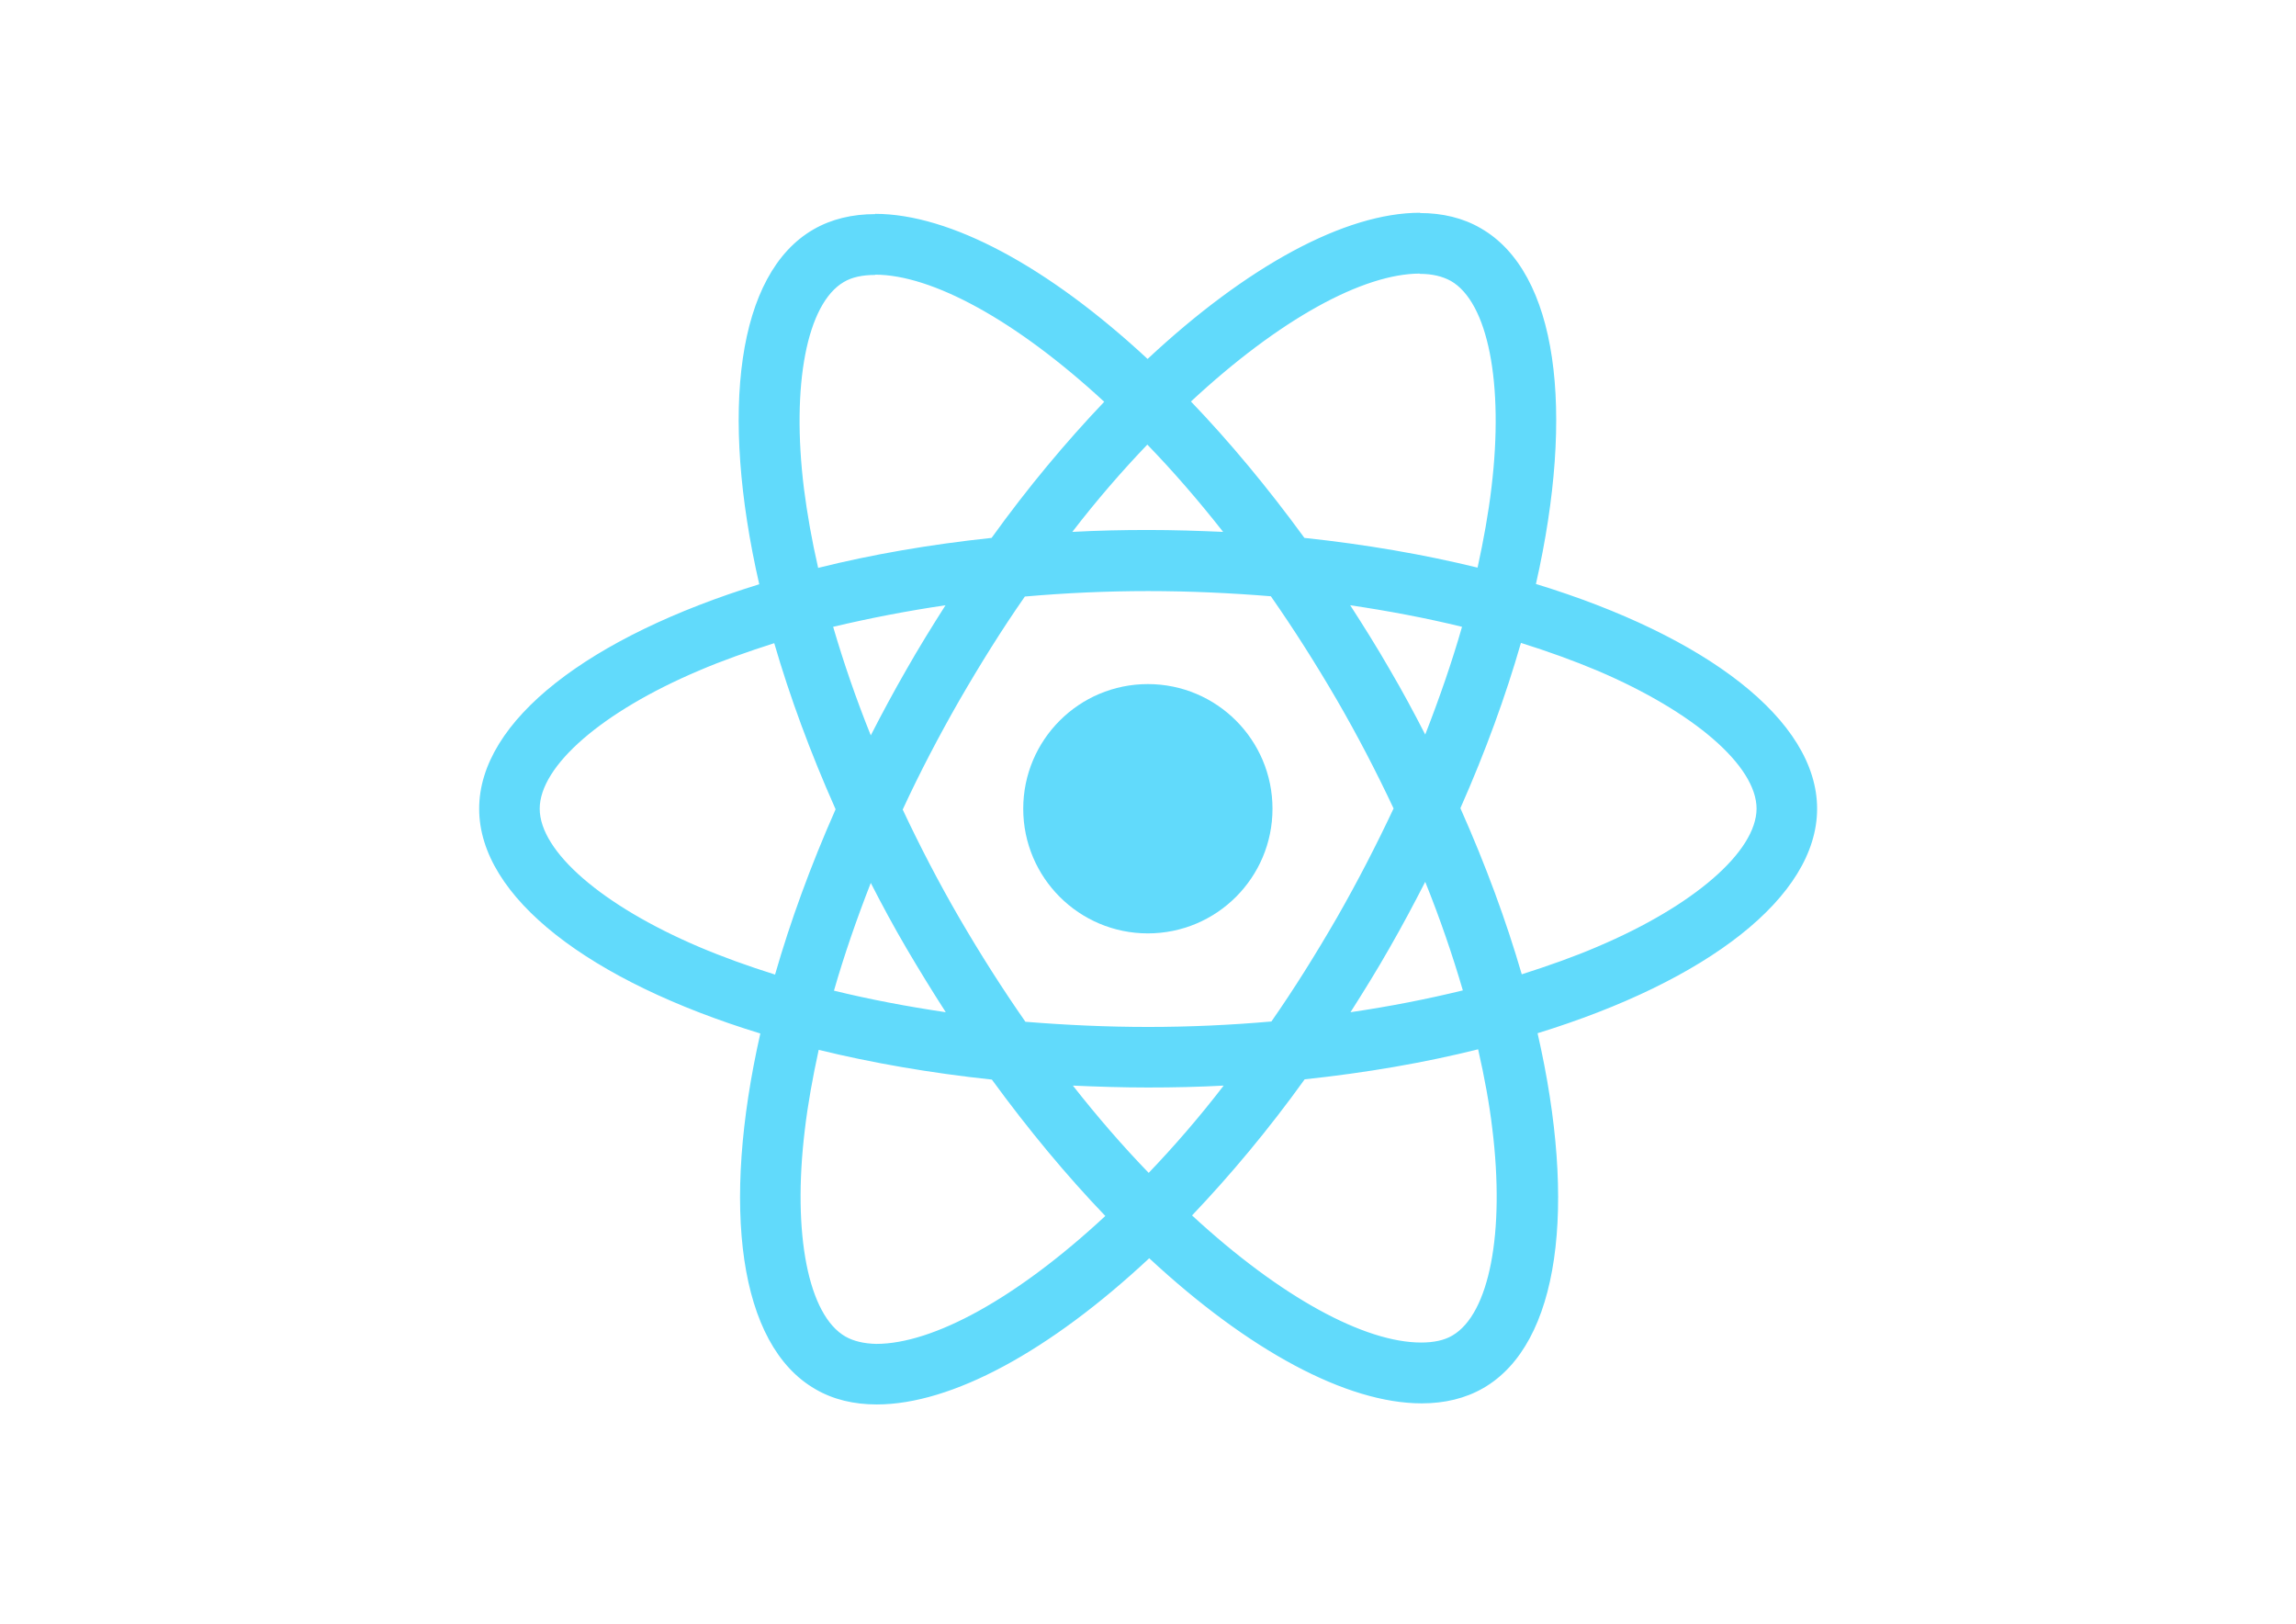
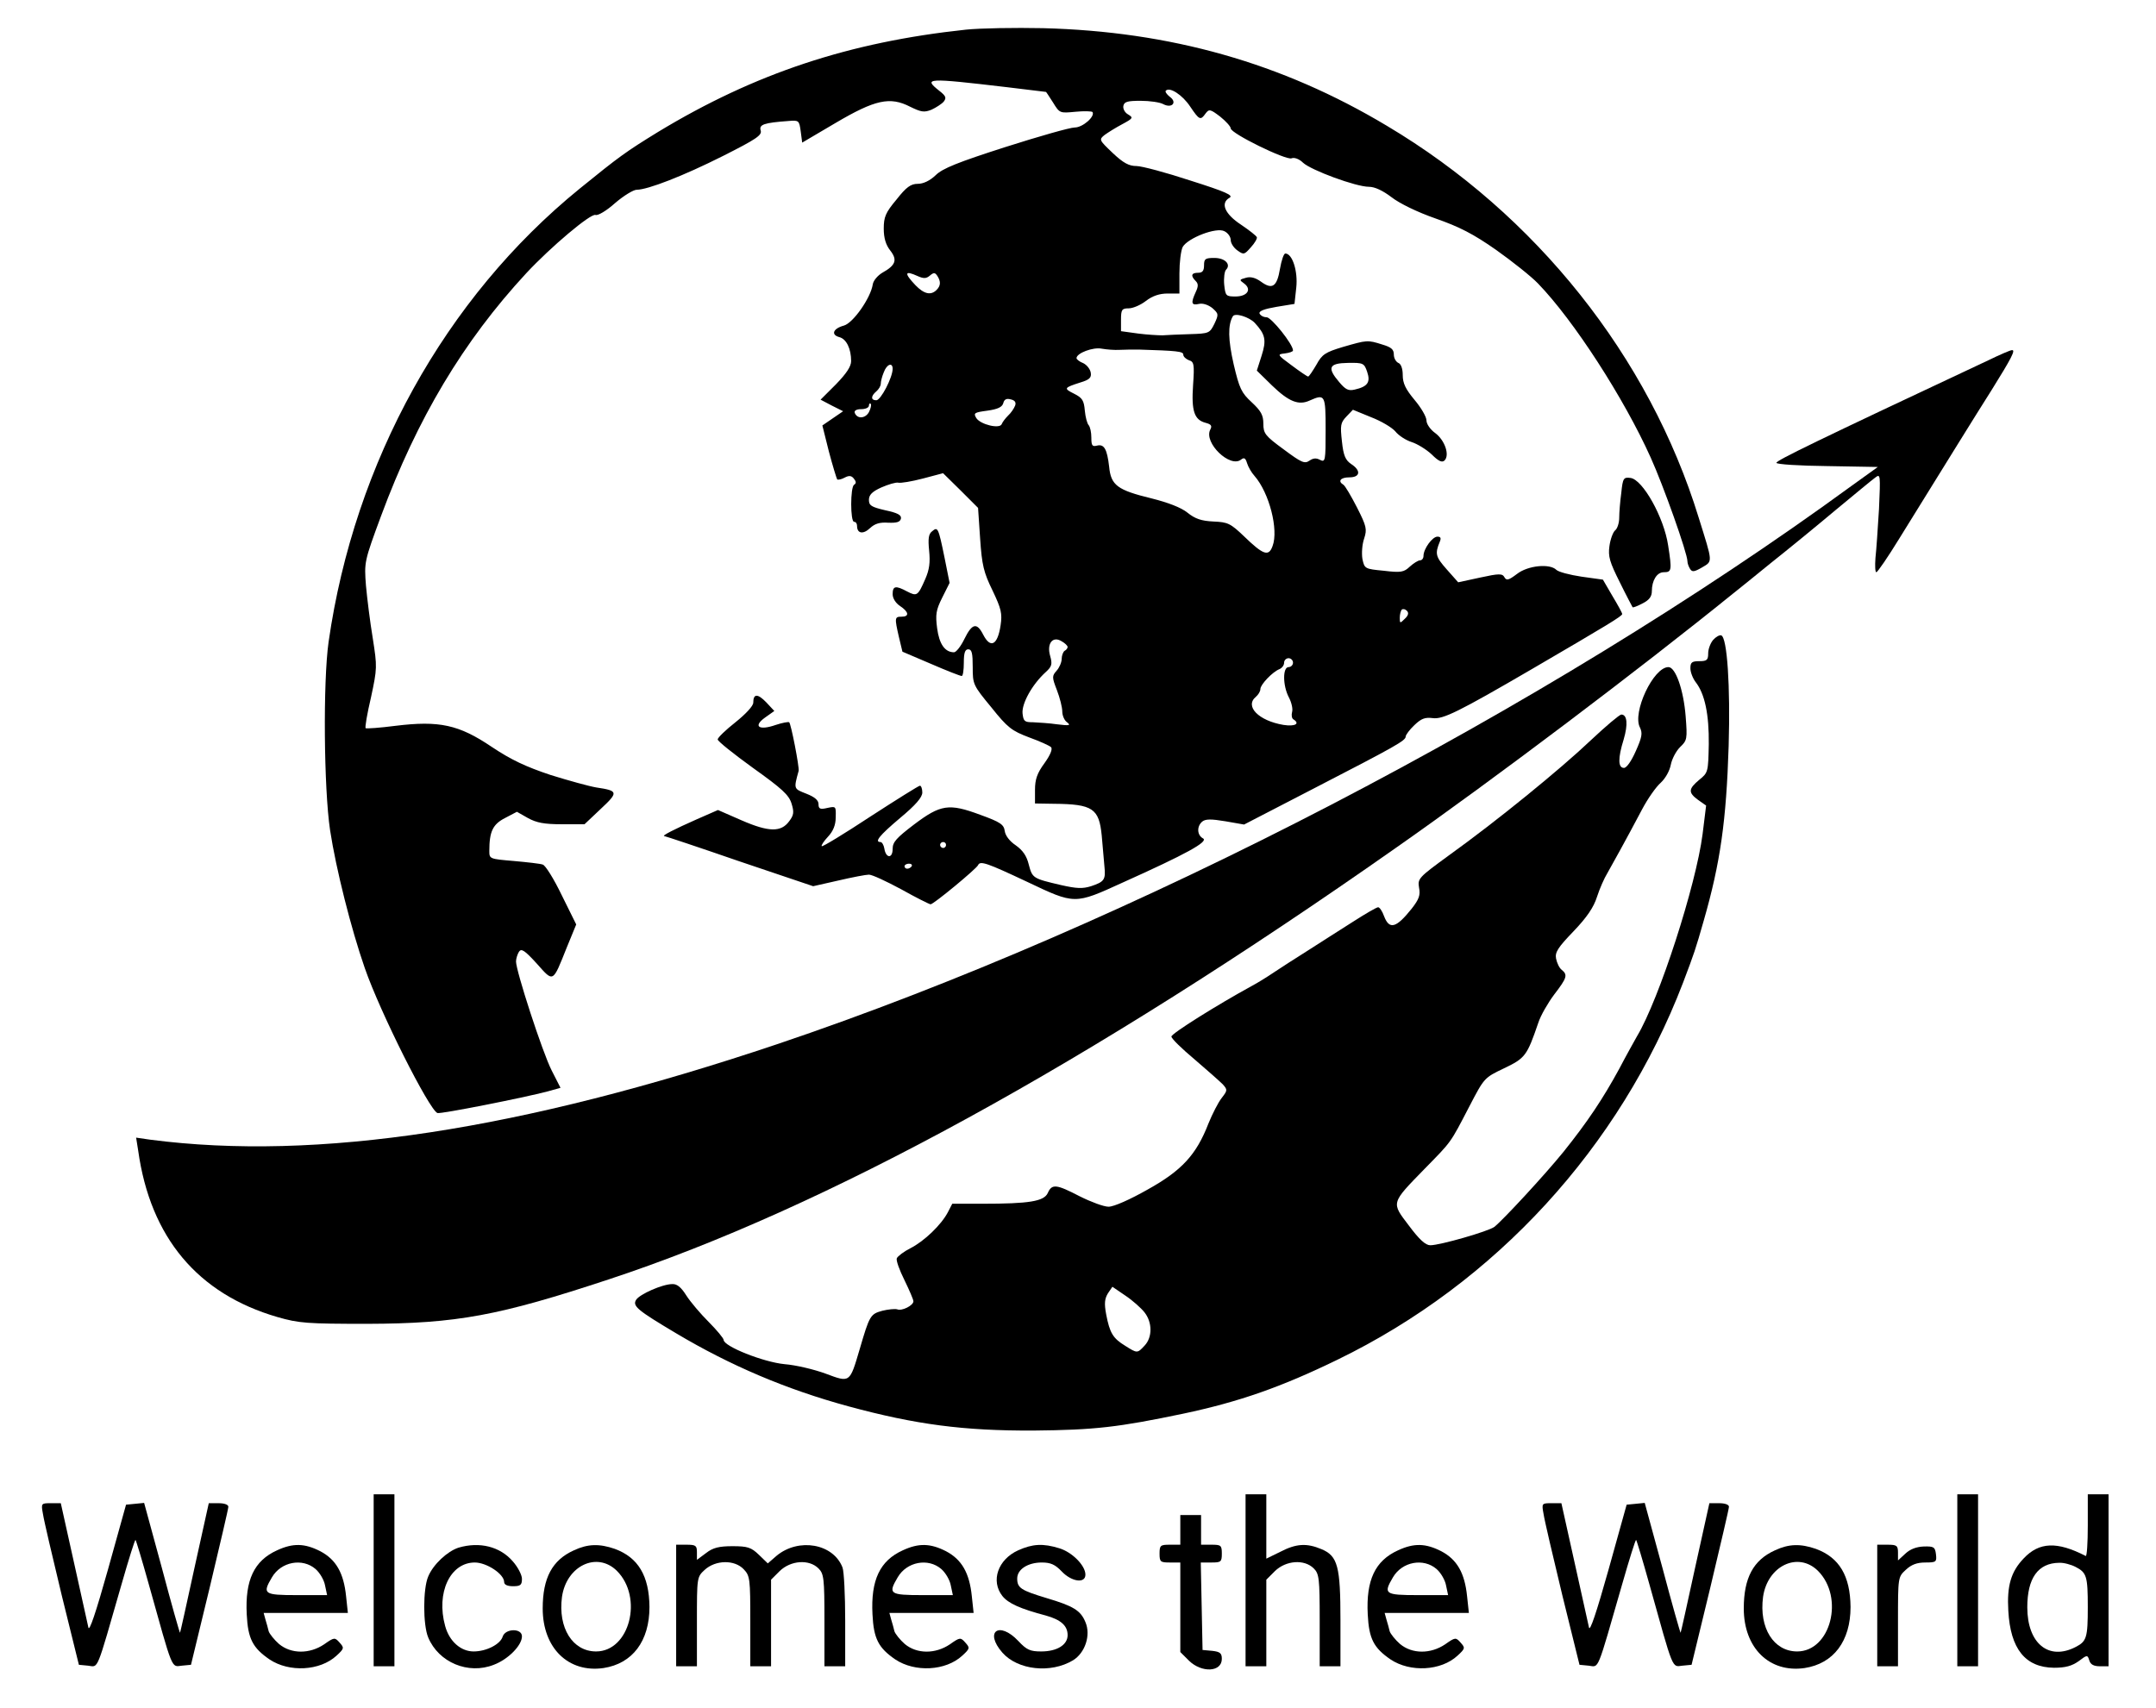
- <svg xmlns="http://www.w3.org/2000/svg" viewBox="0 0 841.9 595.3">
-   <g fill="#61DAFB">
-     <path d="M666.3 296.5c0-32.5-40.7-63.3-103.1-82.4 14.4-63.6 8-114.2-20.2-130.4-6.5-3.8-14.1-5.6-22.4-5.6v22.3c4.6 0 8.3.9 11.4 2.6 13.6 7.8 19.5 37.5 14.9 75.7-1.1 9.4-2.9 19.3-5.1 29.4-19.6-4.8-41-8.5-63.5-10.9-13.5-18.5-27.5-35.3-41.6-50 32.6-30.3 63.2-46.9 84-46.9V78c-27.5 0-63.5 19.6-99.9 53.6-36.4-33.8-72.4-53.2-99.9-53.2v22.3c20.7 0 51.4 16.5 84 46.6-14 14.7-28 31.4-41.3 49.9-22.6 2.4-44 6.1-63.6 11-2.3-10-4-19.7-5.2-29-4.7-38.2 1.1-67.9 14.6-75.8 3-1.8 6.9-2.6 11.5-2.6V78.5c-8.4 0-16 1.8-22.6 5.6-28.1 16.2-34.4 66.7-19.9 130.1-62.2 19.2-102.7 49.9-102.7 82.3 0 32.5 40.7 63.3 103.1 82.4-14.4 63.6-8 114.2 20.2 130.4 6.5 3.8 14.1 5.6 22.5 5.6 27.5 0 63.5-19.6 99.9-53.6 36.4 33.8 72.4 53.2 99.9 53.2 8.4 0 16-1.8 22.6-5.6 28.1-16.2 34.4-66.7 19.9-130.1 62-19.1 102.5-49.9 102.5-82.3zm-130.2-66.7c-3.7 12.9-8.3 26.2-13.5 39.5-4.1-8-8.4-16-13.1-24-4.6-8-9.5-15.8-14.4-23.4 14.2 2.1 27.9 4.7 41 7.9zm-45.8 106.5c-7.8 13.5-15.8 26.3-24.1 38.2-14.9 1.3-30 2-45.2 2-15.1 0-30.2-.7-45-1.9-8.3-11.9-16.4-24.6-24.2-38-7.6-13.1-14.5-26.4-20.8-39.8 6.2-13.4 13.2-26.8 20.7-39.9 7.8-13.5 15.8-26.3 24.1-38.2 14.9-1.3 30-2 45.2-2 15.1 0 30.2.7 45 1.9 8.3 11.9 16.4 24.6 24.2 38 7.6 13.1 14.5 26.4 20.8 39.8-6.3 13.4-13.2 26.8-20.7 39.9zm32.3-13c5.4 13.4 10 26.8 13.8 39.8-13.1 3.2-26.9 5.9-41.2 8 4.9-7.7 9.8-15.6 14.4-23.7 4.6-8 8.9-16.1 13-24.1zM421.2 430c-9.3-9.6-18.6-20.3-27.8-32 9 .4 18.2.7 27.5.7 9.4 0 18.7-.2 27.8-.7-9 11.7-18.3 22.4-27.5 32zm-74.4-58.9c-14.2-2.1-27.9-4.7-41-7.9 3.7-12.9 8.3-26.2 13.5-39.5 4.1 8 8.4 16 13.1 24 4.7 8 9.5 15.8 14.4 23.4zM420.7 163c9.3 9.6 18.6 20.3 27.8 32-9-.4-18.2-.7-27.5-.7-9.4 0-18.7.2-27.8.7 9-11.7 18.3-22.4 27.5-32zm-74 58.9c-4.9 7.7-9.8 15.6-14.4 23.7-4.6 8-8.9 16-13 24-5.4-13.4-10-26.8-13.8-39.8 13.1-3.1 26.9-5.8 41.2-7.9zm-90.5 125.2c-35.4-15.1-58.3-34.9-58.3-50.6 0-15.7 22.9-35.6 58.3-50.6 8.6-3.7 18-7 27.7-10.1 5.7 19.6 13.2 40 22.5 60.9-9.2 20.8-16.6 41.1-22.2 60.6-9.9-3.1-19.3-6.5-28-10.2zM310 490c-13.6-7.8-19.5-37.5-14.9-75.7 1.1-9.4 2.9-19.3 5.1-29.4 19.6 4.8 41 8.5 63.5 10.9 13.5 18.5 27.5 35.3 41.6 50-32.6 30.3-63.2 46.9-84 46.9-4.5-.1-8.3-1-11.3-2.7zm237.2-76.2c4.7 38.2-1.1 67.9-14.6 75.8-3 1.8-6.9 2.6-11.5 2.6-20.7 0-51.4-16.5-84-46.6 14-14.7 28-31.4 41.3-49.9 22.6-2.4 44-6.1 63.6-11 2.3 10.1 4.1 19.8 5.2 29.1zm38.5-66.7c-8.6 3.7-18 7-27.7 10.1-5.7-19.6-13.2-40-22.5-60.9 9.2-20.8 16.6-41.1 22.2-60.6 9.9 3.1 19.3 6.5 28.1 10.2 35.4 15.1 58.3 34.9 58.3 50.6-.1 15.7-23 35.6-58.4 50.6zM320.8 78.4z" />
-     <circle cx="420.9" cy="296.5" r="45.7" />
-     <path d="M520.5 78.1z" />
+ <svg xmlns="http://www.w3.org/2000/svg" version="1.0" width="727pt" height="576pt" viewBox="0 0 727 576" preserveAspectRatio="xMidYMid meet">
+   <g transform="translate(0,576) scale(0.1,-0.1)" fill="#000000" stroke="none">
+     <path d="M3257 5660 c-393 -42 -711 -147 -1038 -345 -109 -67 -131 -83 -264 -191 -454 -369 -760 -922 -847 -1529 -19 -135 -16 -494 5 -635 20 -131 71 -333 117 -465 52 -150 217 -478 245 -489 11 -4 293 52 372 73 l43 12 -30 59 c-31 61 -120 335 -120 367 0 10 5 25 10 33 8 12 19 5 60 -40 57 -64 53 -66 101 54 l32 78 -49 99 c-26 54 -55 101 -64 103 -8 3 -52 8 -97 12 -82 7 -83 7 -83 34 0 66 12 90 53 111 l40 21 37 -21 c29 -16 55 -21 114 -21 l77 0 55 52 c60 56 59 61 -15 72 -24 4 -93 23 -154 42 -84 28 -133 51 -199 95 -111 75 -177 89 -324 71 -54 -7 -99 -10 -101 -8 -3 2 5 49 18 104 21 98 21 103 6 199 -9 54 -19 134 -23 178 -6 79 -6 81 51 235 122 329 277 589 490 819 82 88 217 202 233 196 8 -3 37 14 66 40 29 25 62 45 73 45 37 0 158 47 291 114 113 57 132 70 127 86 -6 20 11 26 95 32 34 3 35 1 40 -35 l5 -38 112 66 c134 79 184 90 252 55 37 -18 47 -20 72 -10 15 7 34 19 41 27 10 13 8 19 -15 37 -54 43 -44 44 228 12 72 -9 131 -16 132 -16 1 0 11 -16 24 -36 22 -36 23 -36 75 -31 30 3 56 2 58 -1 9 -15 -33 -52 -60 -52 -16 0 -121 -30 -234 -66 -159 -51 -212 -72 -235 -95 -20 -19 -42 -29 -60 -29 -24 0 -39 -11 -72 -53 -37 -44 -43 -59 -43 -98 0 -32 7 -55 22 -74 25 -32 18 -50 -27 -75 -15 -9 -30 -26 -32 -39 -7 -46 -66 -130 -97 -139 -37 -10 -45 -31 -16 -39 24 -6 40 -39 40 -81 0 -18 -16 -42 -51 -78 l-52 -52 38 -20 38 -19 -35 -24 -35 -24 22 -88 c13 -49 26 -91 28 -94 3 -2 14 0 25 6 15 8 23 7 31 -3 8 -10 9 -16 1 -21 -13 -8 -13 -125 0 -125 6 0 10 -6 10 -14 0 -26 21 -29 44 -7 16 15 33 20 61 18 29 -1 40 2 43 14 2 12 -11 19 -53 28 -47 11 -55 16 -55 35 0 17 11 28 42 42 23 10 49 18 57 16 8 -2 45 4 83 14 l68 18 59 -58 59 -59 7 -104 c6 -89 12 -114 42 -175 29 -61 33 -77 27 -117 -10 -67 -34 -80 -59 -31 -21 41 -37 38 -63 -15 -12 -25 -28 -45 -35 -45 -31 0 -50 28 -57 81 -6 46 -4 61 17 103 l25 50 -17 85 c-21 103 -23 105 -42 89 -12 -9 -14 -25 -10 -65 4 -40 1 -64 -13 -96 -25 -57 -28 -59 -61 -42 -39 21 -49 19 -49 -9 0 -14 10 -30 25 -40 30 -20 32 -36 5 -36 -23 0 -24 -3 -9 -68 l12 -50 96 -41 c53 -23 99 -41 104 -41 4 0 7 20 7 45 0 33 4 45 15 45 12 0 15 -13 15 -60 0 -58 1 -61 63 -136 55 -69 69 -79 127 -101 36 -13 69 -28 74 -33 6 -6 -2 -26 -22 -54 -25 -34 -32 -55 -32 -90 l0 -46 63 -1 c132 -1 153 -16 162 -107 3 -37 7 -83 9 -103 5 -46 0 -53 -45 -68 -29 -9 -49 -8 -102 4 -94 22 -96 23 -108 69 -7 29 -20 48 -44 65 -21 14 -35 33 -37 48 -3 22 -14 30 -83 55 -105 39 -133 35 -223 -33 -59 -45 -72 -59 -72 -82 0 -34 -23 -32 -28 1 -2 12 -8 22 -13 22 -21 0 -5 21 66 81 53 44 75 70 75 86 0 13 -4 23 -8 23 -4 0 -79 -47 -167 -104 -88 -58 -162 -103 -164 -100 -3 2 7 17 21 32 17 18 26 39 26 65 1 38 1 38 -28 32 -25 -6 -30 -3 -30 13 0 13 -13 24 -41 35 -43 17 -43 15 -26 77 3 11 -26 161 -32 164 -3 2 -24 -2 -45 -9 -57 -20 -78 -5 -36 25 l31 22 -27 29 c-29 30 -44 30 -44 -1 0 -11 -25 -38 -60 -66 -33 -26 -60 -52 -60 -58 0 -6 54 -49 119 -96 98 -70 121 -91 130 -120 9 -29 8 -39 -8 -60 -27 -37 -68 -37 -160 3 l-80 35 -73 -32 c-72 -32 -118 -55 -108 -56 3 0 117 -38 253 -85 l249 -84 84 19 c47 11 94 20 104 20 11 0 60 -23 110 -50 50 -28 94 -50 98 -50 10 0 155 120 160 132 7 16 31 7 165 -56 162 -77 160 -77 322 -3 216 97 290 138 272 149 -21 11 -22 41 -3 57 11 9 30 9 78 1 l63 -11 232 120 c281 145 313 163 313 177 0 5 13 23 29 38 24 23 36 27 62 24 34 -5 87 21 334 165 257 150 305 179 305 186 0 4 -15 31 -33 61 l-32 55 -72 10 c-40 6 -78 16 -85 23 -22 22 -96 15 -133 -14 -28 -21 -35 -23 -42 -11 -7 13 -18 13 -82 -1 l-74 -16 -39 44 c-37 42 -40 52 -23 93 5 12 3 17 -8 17 -17 0 -47 -41 -47 -65 0 -8 -5 -15 -12 -15 -6 0 -22 -10 -34 -21 -20 -19 -30 -21 -88 -14 -64 6 -65 7 -72 40 -3 19 -1 49 6 69 10 31 8 41 -24 104 -20 39 -40 73 -46 77 -20 12 -10 25 20 25 37 0 40 23 6 45 -19 13 -26 28 -31 76 -6 54 -5 63 15 84 l22 23 61 -25 c34 -13 71 -35 82 -48 11 -14 36 -30 55 -36 19 -6 50 -25 68 -42 23 -23 35 -28 43 -20 18 18 1 68 -31 92 -17 12 -30 31 -30 43 0 12 -18 43 -40 69 -30 36 -40 56 -40 84 0 22 -6 38 -15 41 -8 4 -15 16 -15 28 0 18 -9 25 -39 34 -50 16 -52 15 -132 -8 -60 -18 -71 -25 -90 -60 -13 -22 -25 -40 -28 -40 -3 0 -28 17 -56 38 -49 36 -49 37 -22 40 15 2 27 6 27 10 0 21 -73 112 -89 112 -11 0 -21 6 -24 13 -2 8 16 15 57 22 l61 10 6 55 c6 55 -13 115 -37 115 -5 0 -13 -23 -18 -52 -10 -60 -26 -71 -64 -43 -18 13 -35 18 -51 13 -22 -6 -23 -7 -6 -19 27 -20 11 -44 -29 -44 -32 0 -34 2 -38 40 -2 22 1 45 6 50 18 18 -3 40 -39 40 -31 0 -35 -3 -35 -25 0 -18 -5 -25 -20 -25 -23 0 -26 -10 -8 -28 9 -9 9 -18 0 -37 -17 -37 -15 -46 11 -40 13 3 31 -3 45 -14 21 -19 22 -21 7 -53 -16 -32 -18 -33 -83 -35 -37 -1 -78 -3 -92 -4 -14 0 -51 2 -82 6 l-58 8 0 38 c0 35 3 39 26 39 14 0 40 11 58 25 22 17 46 25 73 25 l40 0 0 68 c0 37 5 77 11 89 17 30 114 68 141 53 12 -6 21 -19 21 -30 0 -10 10 -26 23 -35 21 -15 23 -14 45 11 13 14 22 30 20 34 -2 5 -25 23 -53 42 -55 36 -71 73 -39 91 14 8 -12 20 -132 58 -82 27 -164 49 -182 49 -25 0 -44 10 -80 44 -46 44 -47 45 -27 61 11 8 38 25 59 36 37 20 38 22 20 33 -11 6 -18 19 -16 29 3 14 14 17 58 17 31 0 65 -5 76 -11 30 -16 49 6 22 25 -10 8 -16 17 -13 20 13 14 56 -14 82 -53 31 -46 35 -48 52 -24 12 16 16 15 49 -10 20 -16 36 -34 36 -40 0 -17 186 -108 205 -101 9 4 26 -2 39 -15 27 -25 178 -81 222 -81 20 0 47 -13 76 -35 27 -21 86 -50 149 -72 80 -28 127 -52 204 -106 55 -39 119 -90 141 -113 121 -125 290 -387 380 -587 43 -95 124 -323 124 -350 0 -7 4 -18 9 -26 7 -11 14 -10 40 5 37 22 37 14 -11 168 -167 543 -549 1023 -1052 1322 -354 212 -730 318 -1159 329 -95 2 -212 0 -260 -5z m-163 -831 c20 -9 29 -9 41 1 14 12 18 11 26 -1 12 -19 11 -33 -3 -47 -19 -19 -42 -14 -71 16 -39 41 -37 51 7 31z m1137 -158 c36 -39 40 -58 23 -111 l-16 -50 51 -50 c57 -55 90 -68 127 -51 52 23 54 20 54 -99 0 -105 -1 -110 -19 -101 -13 7 -23 6 -36 -3 -16 -11 -27 -6 -86 38 -63 46 -69 54 -69 87 0 29 -8 43 -39 72 -35 32 -42 47 -61 128 -19 83 -20 133 -3 162 7 13 55 -2 74 -22z m-456 -91 c17 1 46 1 65 1 128 -4 150 -6 150 -17 0 -7 9 -15 19 -19 17 -5 19 -13 14 -84 -6 -87 4 -117 42 -127 19 -5 23 -10 16 -23 -23 -44 67 -131 104 -101 10 8 15 5 20 -12 4 -13 15 -32 25 -43 50 -57 82 -182 61 -237 -13 -36 -31 -30 -96 33 -46 44 -55 48 -103 50 -41 2 -62 9 -88 30 -21 17 -65 34 -121 48 -115 28 -137 44 -143 107 -7 60 -17 77 -41 71 -16 -4 -19 0 -19 27 0 18 -4 36 -9 42 -5 5 -11 27 -13 49 -3 34 -8 43 -36 57 -36 18 -35 20 21 38 30 9 38 16 35 33 -2 12 -13 26 -25 32 -13 5 -23 13 -23 17 0 17 56 38 85 32 17 -3 44 -5 60 -4z m835 -74 c12 -35 2 -50 -42 -60 -21 -5 -31 0 -52 25 -42 49 -35 64 29 65 52 1 55 -1 65 -30z m-1600 10 c0 -29 -40 -106 -55 -106 -19 0 -19 14 0 30 8 7 15 18 15 26 0 7 4 24 10 38 10 28 30 35 30 12z m413 -124 c-4 -10 -14 -25 -24 -34 -9 -9 -19 -22 -21 -28 -6 -18 -72 -2 -86 20 -10 17 -7 19 38 25 35 5 49 12 53 25 3 13 11 17 25 13 14 -3 19 -10 15 -21z m-493 -22 c-12 -22 -40 -24 -48 -2 -2 7 6 12 22 12 14 0 26 5 26 12 0 6 3 9 6 6 3 -4 0 -16 -6 -28z m1807 -697 c-16 -16 -17 -16 -17 3 0 11 3 24 7 28 4 3 11 2 17 -4 7 -7 5 -16 -7 -27z m-1137 -95 c0 -4 -4 -10 -10 -13 -5 -3 -10 -16 -10 -27 0 -12 -8 -30 -17 -40 -16 -18 -16 -22 1 -66 10 -26 18 -58 18 -72 0 -13 7 -30 16 -36 14 -11 8 -12 -33 -7 -27 4 -64 6 -82 7 -28 0 -32 3 -35 30 -3 33 32 97 78 139 21 19 23 27 15 55 -12 42 9 68 39 49 11 -6 20 -15 20 -19z m760 -53 c0 -8 -7 -15 -15 -15 -20 0 -20 -62 1 -102 9 -17 14 -39 11 -49 -3 -11 -1 -22 4 -25 24 -15 6 -25 -33 -19 -84 14 -132 63 -93 95 8 7 15 18 15 26 0 15 41 58 64 67 9 4 16 13 16 22 0 8 7 15 15 15 8 0 15 -7 15 -15z m-1170 -615 c0 -5 -4 -10 -10 -10 -5 0 -10 5 -10 10 0 6 5 10 10 10 6 0 10 -4 10 -10z m-116 -72 c-3 -4 -9 -8 -15 -8 -5 0 -9 4 -9 8 0 5 7 9 15 9 8 0 12 -4 9 -9z" />
+     <path d="M6705 4545 c-584 -274 -715 -338 -715 -346 0 -5 77 -10 171 -11 l171 -3 -89 -64 c-1037 -757 -2432 -1482 -3623 -1883 -863 -290 -1551 -395 -2113 -322 l-48 7 7 -44 c41 -293 201 -483 469 -561 73 -21 99 -23 305 -23 300 1 441 27 813 150 728 240 1617 727 2652 1454 333 233 825 605 1140 860 11 9 68 54 125 101 58 46 157 127 220 180 63 52 123 102 133 109 18 14 18 10 13 -105 -4 -65 -9 -140 -12 -166 -2 -27 -1 -48 3 -48 4 0 39 51 77 113 168 271 253 409 312 502 66 106 82 136 68 134 -5 0 -40 -15 -79 -34z" />
+     <path d="M5467 4098 c-4 -29 -7 -67 -7 -84 0 -17 -6 -37 -14 -43 -7 -6 -16 -30 -19 -53 -5 -35 1 -54 35 -122 22 -45 42 -82 43 -84 2 -2 17 4 34 13 22 11 31 23 31 41 0 36 17 64 40 64 27 0 28 6 15 90 -14 95 -86 223 -127 228 -23 3 -26 0 -31 -50z" />
+     <path d="M5777 3602 c-9 -10 -17 -31 -17 -45 0 -23 -4 -27 -30 -27 -25 0 -30 -4 -30 -24 0 -13 8 -34 18 -47 31 -40 45 -109 44 -209 -2 -93 -2 -96 -32 -120 -37 -31 -38 -43 -4 -68 l27 -19 -12 -97 c-22 -171 -146 -556 -221 -681 -9 -16 -37 -66 -60 -110 -55 -101 -107 -179 -188 -280 -65 -80 -203 -229 -233 -253 -20 -15 -183 -62 -216 -62 -16 0 -37 19 -72 66 -60 79 -62 74 53 192 92 94 85 84 151 211 50 96 50 96 117 128 71 34 77 42 115 153 8 25 33 68 54 96 43 56 46 66 25 83 -8 6 -16 23 -19 38 -4 21 6 37 59 92 45 47 68 81 79 116 9 28 25 64 35 80 18 32 61 109 117 215 19 36 47 76 63 90 16 15 30 40 34 61 4 20 18 46 31 59 24 23 25 27 19 104 -7 89 -34 166 -58 166 -51 0 -123 -154 -96 -204 9 -19 7 -32 -14 -79 -15 -34 -31 -57 -40 -57 -20 0 -21 32 -1 96 15 51 12 84 -8 84 -7 -1 -52 -39 -102 -86 -103 -98 -319 -274 -478 -388 -104 -76 -107 -79 -102 -110 5 -25 0 -39 -25 -71 -52 -65 -75 -72 -93 -25 -6 17 -15 30 -20 30 -5 0 -43 -22 -85 -49 -43 -27 -111 -71 -152 -97 -41 -26 -93 -59 -115 -74 -22 -15 -56 -36 -75 -46 -117 -64 -270 -160 -270 -170 0 -7 35 -41 78 -77 42 -36 85 -74 95 -84 17 -19 16 -21 -4 -47 -11 -14 -31 -53 -44 -85 -41 -106 -90 -159 -205 -223 -60 -34 -114 -58 -132 -58 -16 0 -59 16 -97 35 -79 41 -94 43 -108 11 -13 -28 -63 -36 -220 -36 l-102 0 -15 -29 c-22 -42 -79 -97 -126 -121 -22 -11 -43 -27 -46 -34 -3 -7 9 -40 26 -74 16 -33 30 -65 30 -71 0 -14 -39 -34 -55 -27 -7 2 -30 0 -50 -5 -40 -11 -43 -16 -76 -129 -34 -115 -32 -114 -115 -83 -38 14 -100 29 -139 32 -71 7 -205 60 -205 82 0 5 -23 33 -50 60 -28 28 -62 68 -76 90 -17 27 -31 39 -47 38 -33 0 -110 -34 -122 -53 -13 -21 4 -35 135 -113 183 -109 371 -189 580 -246 228 -62 390 -83 625 -82 207 2 285 11 505 57 189 40 331 90 520 182 533 259 952 716 1165 1271 39 103 42 112 70 210 56 195 76 336 84 589 6 202 -5 366 -25 373 -6 2 -18 -5 -27 -15z m-1918 -2268 c27 -34 27 -84 1 -112 -25 -27 -25 -27 -66 -1 -41 25 -52 43 -64 106 -7 37 -5 53 6 71 l15 22 44 -30 c24 -16 53 -42 64 -56z" />
+     <path d="M1260 430 l0 -290 35 0 35 0 0 290 0 290 -35 0 -35 0 0 -290z" />
+     <path d="M4200 430 l0 -290 35 0 35 0 0 146 0 146 29 29 c37 36 99 41 131 9 18 -18 20 -33 20 -175 l0 -155 35 0 35 0 0 155 c0 182 -9 217 -64 240 -50 21 -85 19 -139 -9 l-47 -23 0 108 0 109 -35 0 -35 0 0 -290z" />
+     <path d="M6600 430 l0 -290 35 0 35 0 0 290 0 290 -35 0 -35 0 0 -290z" />
+     <path d="M7040 614 c0 -58 -3 -104 -7 -102 -97 50 -157 47 -209 -8 -43 -45 -57 -92 -52 -177 7 -128 57 -191 154 -192 39 0 60 6 83 22 29 22 30 22 36 3 4 -14 15 -20 36 -20 l29 0 0 290 0 290 -35 0 -35 0 0 -106z m-41 -139 c37 -19 41 -31 41 -135 0 -104 -4 -116 -41 -135 -91 -47 -163 12 -163 134 0 98 36 149 107 150 15 1 41 -6 56 -14z" />
+     <path d="M145 653 c3 -21 32 -144 63 -273 l58 -235 31 -3 c36 -4 26 -27 113 275 24 84 45 151 47 149 2 -2 22 -68 44 -147 83 -297 76 -281 112 -277 l31 3 63 260 c34 143 63 266 63 273 0 7 -13 12 -33 12 l-33 0 -48 -217 c-26 -120 -48 -219 -49 -220 -1 -1 -29 97 -61 218 l-60 220 -30 -3 -31 -3 -61 -219 c-41 -146 -63 -211 -66 -195 -3 13 -25 113 -49 221 l-44 198 -33 0 c-33 0 -34 0 -27 -37z" />
+     <path d="M5205 653 c3 -21 32 -144 63 -273 l58 -235 31 -3 c36 -4 26 -27 113 275 24 84 45 151 47 149 2 -2 22 -68 44 -147 83 -297 76 -281 112 -277 l31 3 63 260 c34 143 63 266 63 273 0 7 -13 12 -33 12 l-33 0 -48 -217 c-26 -120 -48 -219 -49 -220 -1 -1 -29 97 -61 218 l-60 220 -30 -3 -31 -3 -61 -219 c-41 -146 -63 -211 -66 -195 -3 13 -25 113 -49 221 l-44 198 -33 0 c-33 0 -34 0 -27 -37z" />
+     <path d="M3980 600 l0 -50 -35 0 c-32 0 -35 -2 -35 -30 0 -28 3 -30 35 -30 l35 0 0 -151 0 -151 29 -29 c43 -42 111 -39 111 6 0 19 -6 24 -32 27 l-33 3 -3 148 -3 147 36 0 c32 0 35 2 35 30 0 28 -3 30 -35 30 l-35 0 0 50 0 50 -35 0 -35 0 0 -50z" />
+     <path d="M934 531 c-77 -35 -108 -100 -102 -216 4 -82 20 -113 77 -152 66 -44 170 -39 226 13 26 24 26 26 10 44 -16 18 -18 18 -52 -6 -49 -33 -111 -33 -152 1 -16 14 -32 34 -35 43 -2 9 -7 27 -11 40 l-6 22 142 0 142 0 -6 56 c-8 79 -34 124 -87 152 -53 27 -92 28 -146 3z m130 -63 c15 -13 29 -38 32 -55 l7 -33 -102 0 c-112 0 -117 4 -84 60 31 53 103 66 147 28z" />
+     <path d="M1546 540 c-37 -12 -85 -56 -102 -97 -18 -41 -18 -164 0 -206 35 -84 135 -126 221 -92 48 18 95 65 95 96 0 28 -56 27 -65 -1 -8 -26 -55 -50 -98 -50 -43 0 -82 34 -96 86 -31 112 17 214 100 214 40 0 99 -39 99 -66 0 -9 11 -14 30 -14 25 0 30 4 30 25 0 13 -14 40 -31 59 -43 50 -112 67 -183 46z" />
+     <path d="M1935 531 c-73 -33 -105 -93 -105 -196 0 -134 87 -218 205 -201 98 15 155 91 155 206 -1 105 -38 167 -117 196 -52 18 -91 17 -138 -5z m145 -69 c90 -90 43 -272 -70 -272 -79 0 -129 79 -115 184 15 105 118 154 185 88z" />
+     <path d="M2280 345 l0 -205 35 0 35 0 0 150 c0 150 0 151 26 175 37 34 101 35 132 2 21 -22 22 -33 22 -175 l0 -152 35 0 35 0 0 146 0 146 29 29 c37 36 99 41 131 9 18 -18 20 -33 20 -175 l0 -155 35 0 35 0 0 154 c0 85 -4 166 -9 179 -31 81 -148 101 -222 40 l-30 -26 -30 29 c-26 25 -38 29 -89 29 -45 0 -66 -5 -89 -23 l-31 -23 0 26 c0 22 -4 25 -35 25 l-35 0 0 -205z" />
+     <path d="M3044 531 c-77 -35 -108 -100 -102 -216 4 -82 20 -113 77 -152 66 -44 170 -39 226 13 26 24 26 26 10 44 -16 18 -18 18 -52 -6 -49 -33 -111 -33 -152 1 -16 14 -32 34 -35 43 -2 9 -7 27 -11 40 l-6 22 142 0 142 0 -6 56 c-8 79 -34 124 -87 152 -53 27 -92 28 -146 3z m130 -63 c15 -13 29 -38 32 -55 l7 -33 -102 0 c-112 0 -117 4 -84 60 31 53 103 66 147 28z" />
+     <path d="M3433 531 c-68 -31 -93 -103 -53 -154 20 -25 60 -43 147 -66 50 -14 73 -34 73 -66 0 -33 -36 -55 -89 -55 -37 0 -49 5 -77 35 -65 69 -116 32 -54 -39 52 -59 163 -71 238 -26 41 25 61 85 42 129 -16 39 -40 54 -131 81 -86 26 -99 34 -99 66 0 31 36 54 83 54 30 0 45 -7 67 -30 33 -35 80 -42 80 -11 0 31 -45 76 -88 89 -55 17 -90 15 -139 -7z" />
+     <path d="M4714 531 c-77 -35 -108 -100 -102 -216 4 -82 20 -113 77 -152 66 -44 170 -39 226 13 26 24 26 26 10 44 -16 18 -18 18 -52 -6 -49 -33 -111 -33 -152 1 -16 14 -32 34 -35 43 -2 9 -7 27 -11 40 l-6 22 142 0 142 0 -6 56 c-8 79 -34 124 -87 152 -53 27 -92 28 -146 3z m130 -63 c15 -13 29 -38 32 -55 l7 -33 -102 0 c-112 0 -117 4 -84 60 31 53 103 66 147 28z" />
+     <path d="M5985 531 c-73 -33 -105 -93 -105 -196 0 -134 87 -218 205 -201 98 15 155 91 155 206 -1 105 -38 167 -117 196 -52 18 -91 17 -138 -5z m145 -69 c90 -90 43 -272 -70 -272 -79 0 -129 79 -115 184 15 105 118 154 185 88z" />
+     <path d="M6330 345 l0 -205 35 0 35 0 0 150 c0 150 0 151 26 175 19 18 38 25 66 25 37 0 39 2 36 28 -3 24 -7 27 -41 26 -25 -1 -46 -9 -62 -24 l-25 -23 0 26 c0 24 -4 27 -35 27 l-35 0 0 -205z" />
  </g>
</svg>
